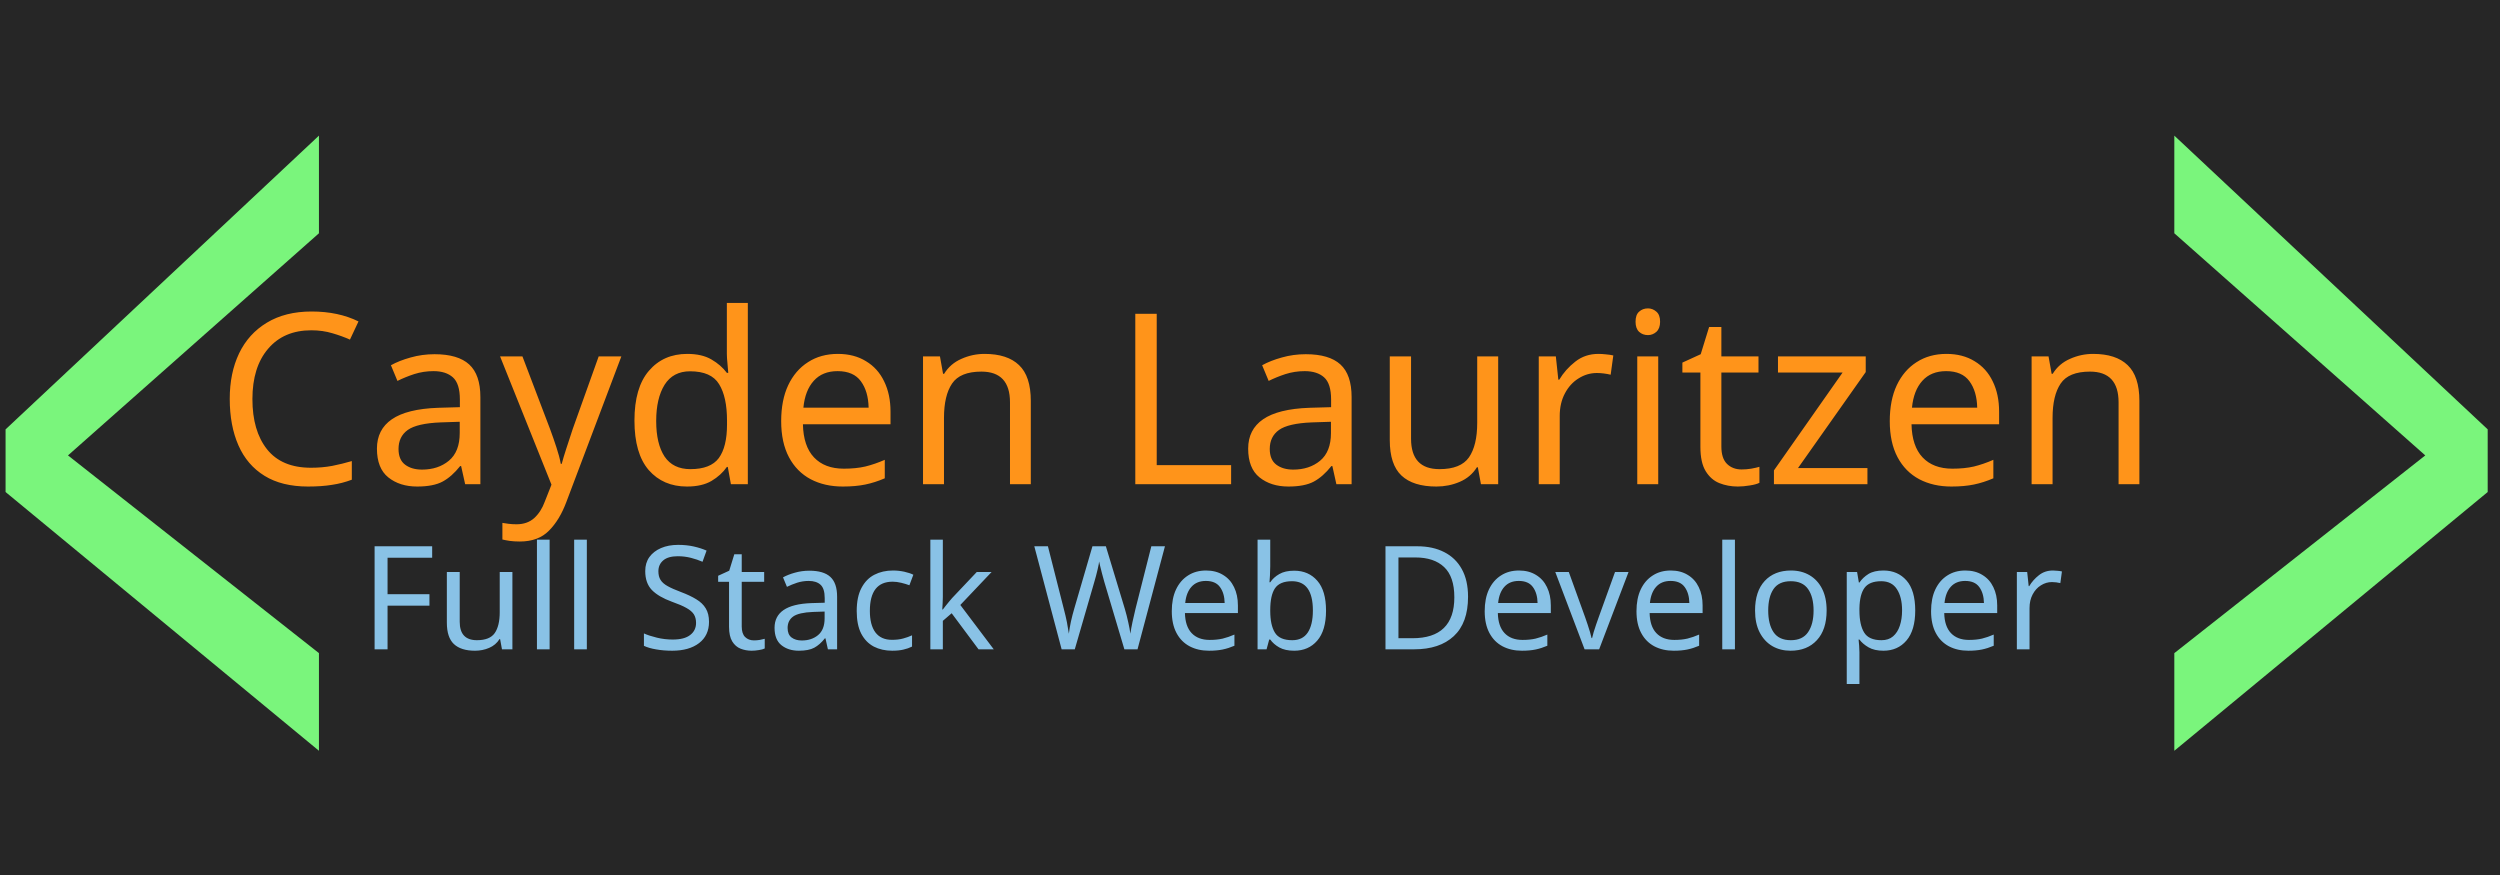
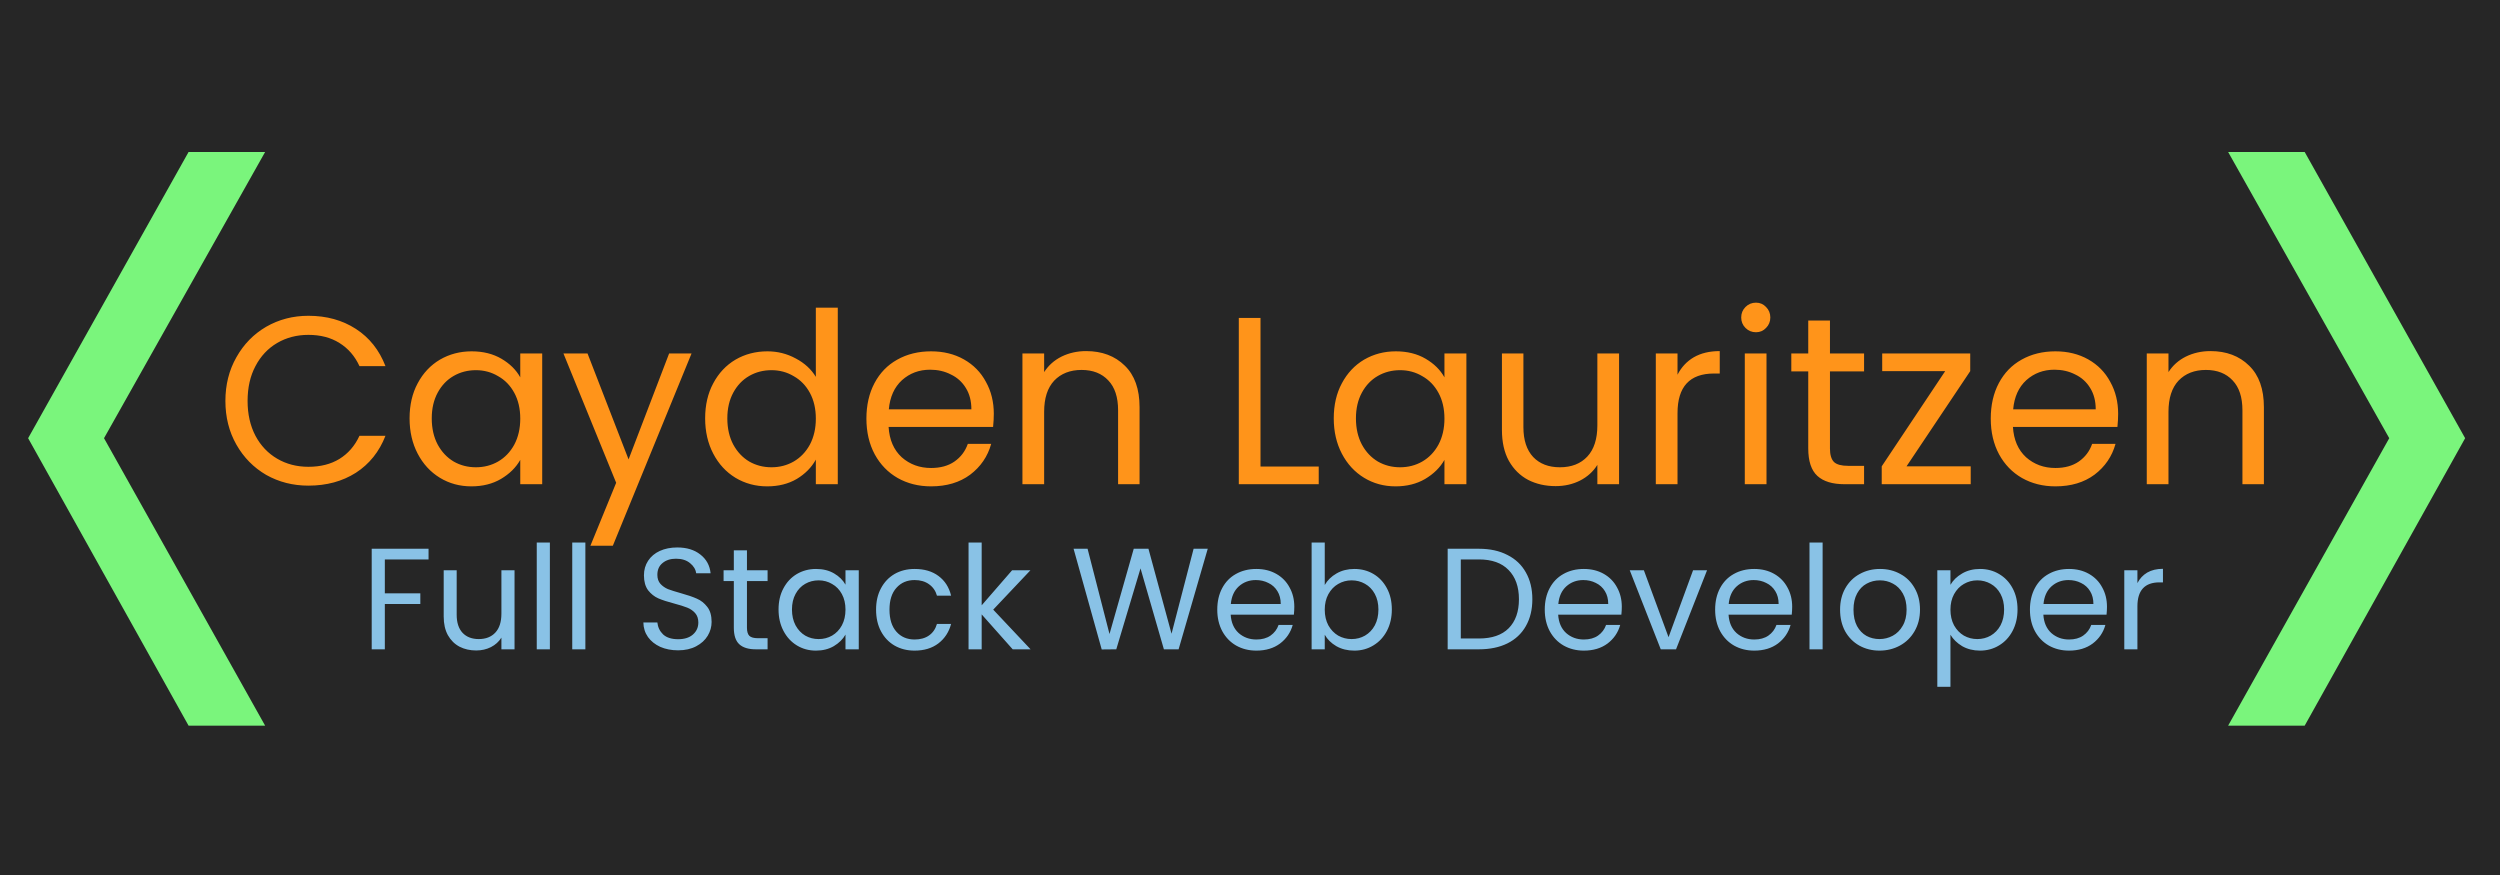
<svg xmlns="http://www.w3.org/2000/svg" width="100%" height="100%" viewBox="0 0 200 70" version="1.1" xml:space="preserve" style="fill-rule:evenodd;clip-rule:evenodd;stroke-linejoin:round;stroke-miterlimit:2;" id="svg4">
  <defs id="defs4" />
  <g id="Background" transform="matrix(1.01942,0,0,1.0534,-3.98058,-3.95146)">
    <rect x="-1" y="-1" width="206" height="75" style="fill:rgb(38,38,38);" id="rect1" />
  </g>
  <g transform="matrix(0.795202,0,0,0.795202,-3.4639,0.588549)" id="g1">
-     <text x="26px" y="47.973px" style="font-family:'Poppins-Regular', 'Poppins';font-size:24px;fill:rgb(255,148,26);" id="text1">Cayden Lauritzen</text>
+     <path d="m 27.032,39.597 q 0,-2.448 1.104,-4.392 1.104,-1.968 3,-3.072 1.92,-1.104 4.248,-1.104 2.736,0 4.776,1.32 2.04,1.32 2.976,3.744 H 40.52 q -0.696,-1.512 -2.016,-2.328 -1.296,-0.816 -3.12,-0.816 -1.752,0 -3.144,0.816 -1.392,0.816 -2.184,2.328 -0.792,1.488 -0.792,3.504 0,1.992 0.792,3.504 0.792,1.488 2.184,2.304 1.392,0.816 3.144,0.816 1.824,0 3.12,-0.792 1.32,-0.816 2.016,-2.328 h 2.616 q -0.936,2.4 -2.976,3.72 -2.04,1.296 -4.776,1.296 -2.328,0 -4.248,-1.08 -1.896,-1.104 -3,-3.048 -1.104,-1.944 -1.104,-4.392 z m 18.528,1.752 q 0,-2.016 0.816,-3.528 0.816,-1.536 2.232,-2.376 1.44,-0.84 3.192,-0.84 1.728,0 3,0.744 1.272,0.744 1.896,1.872 v -2.4 h 2.208 v 13.152 h -2.208 v -2.448 q -0.648,1.152 -1.944,1.92 -1.272,0.744 -2.976,0.744 -1.752,0 -3.168,-0.864 -1.416,-0.864 -2.232,-2.424 -0.816,-1.56 -0.816,-3.552 z m 11.136,0.024 q 0,-1.488 -0.6,-2.592 -0.6,-1.104 -1.632,-1.68 -1.008,-0.6 -2.232,-0.6 -1.224,0 -2.232,0.576 -1.008,0.576 -1.608,1.68 -0.6,1.104 -0.6,2.592 0,1.512 0.6,2.64 0.6,1.104 1.608,1.704 1.008,0.576 2.232,0.576 1.224,0 2.232,-0.576 1.032,-0.6 1.632,-1.704 0.6,-1.128 0.6,-2.616 z m 17.232,-6.552 -7.92,19.344 h -2.256 l 2.592,-6.336 -5.304,-13.008 h 2.424 l 4.128,10.656 4.08,-10.656 z m 1.368,6.528 q 0,-2.016 0.816,-3.528 0.816,-1.536 2.232,-2.376 1.44,-0.84 3.216,-0.84 1.536,0 2.856,0.72 1.32,0.696 2.016,1.848 v -6.96 h 2.208 v 17.76 h -2.208 v -2.472 q -0.648,1.176 -1.92,1.944 -1.272,0.744 -2.976,0.744 -1.752,0 -3.192,-0.864 -1.416,-0.864 -2.232,-2.424 -0.816,-1.56 -0.816,-3.552 z m 11.136,0.024 q 0,-1.488 -0.6,-2.592 -0.6,-1.104 -1.632,-1.68 -1.008,-0.6 -2.232,-0.6 -1.224,0 -2.232,0.576 -1.008,0.576 -1.608,1.68 -0.6,1.104 -0.6,2.592 0,1.512 0.6,2.64 0.6,1.104 1.608,1.704 1.008,0.576 2.232,0.576 1.224,0 2.232,-0.576 1.032,-0.6 1.632,-1.704 0.6,-1.128 0.6,-2.616 z m 17.904,-0.48 q 0,0.624 -0.072,1.32 H 93.752 q 0.12,1.944 1.32,3.048 1.224,1.08 2.952,1.08 1.416,0 2.352,-0.648 0.96,-0.672 1.344,-1.776 h 2.352 q -0.528,1.896 -2.112,3.096 -1.584,1.176 -3.936,1.176 -1.872,0 -3.36,-0.84 -1.464,-0.84 -2.304,-2.376 -0.84,-1.56 -0.84,-3.6 0,-2.04 0.816,-3.576 0.816,-1.536 2.28,-2.352 1.488,-0.84 3.408,-0.84 1.872,0 3.312,0.816 1.44,0.816 2.208,2.256 0.792,1.416 0.792,3.216 z m -2.256,-0.456 q 0,-1.248 -0.552,-2.136 -0.552,-0.912 -1.512,-1.368 -0.936,-0.48 -2.088,-0.48 -1.656,0 -2.832,1.056 -1.152,1.056 -1.32,2.928 z m 11.544,-5.856 q 2.4,0 3.888,1.464 1.488,1.44 1.488,4.176 v 7.752 h -2.16 v -7.44 q 0,-1.968 -0.984,-3 -0.984,-1.056 -2.688,-1.056 -1.728,0 -2.76,1.08 -1.008,1.08 -1.008,3.144 v 7.272 h -2.184 V 34.821 h 2.184 v 1.872 q 0.648,-1.008 1.752,-1.56 1.128,-0.552 2.472,-0.552 z m 17.544,11.616 h 5.856 v 1.776 h -8.04 V 31.245 h 2.184 z m 7.368,-4.848 q 0,-2.016 0.816,-3.528 0.816,-1.536 2.232,-2.376 1.44,-0.84 3.192,-0.84 1.728,0 3,0.744 1.272,0.744 1.896,1.872 v -2.4 h 2.208 v 13.152 h -2.208 v -2.448 q -0.648,1.152 -1.944,1.92 -1.272,0.744 -2.976,0.744 -1.752,0 -3.168,-0.864 -1.416,-0.864 -2.232,-2.424 -0.816,-1.56 -0.816,-3.552 z m 11.136,0.024 q 0,-1.488 -0.6,-2.592 -0.6,-1.104 -1.632,-1.68 -1.008,-0.6 -2.232,-0.6 -1.224,0 -2.232,0.576 -1.008,0.576 -1.608,1.68 -0.6,1.104 -0.6,2.592 0,1.512 0.6,2.64 0.6,1.104 1.608,1.704 1.008,0.576 2.232,0.576 1.224,0 2.232,-0.576 1.032,-0.6 1.632,-1.704 0.6,-1.128 0.6,-2.616 z m 17.568,-6.552 v 13.152 h -2.184 v -1.944 q -0.624,1.008 -1.752,1.584 -1.104,0.552 -2.448,0.552 -1.536,0 -2.76,-0.624 -1.224,-0.648 -1.944,-1.92 -0.696,-1.272 -0.696,-3.096 v -7.704 h 2.16 v 7.416 q 0,1.944 0.984,3 0.984,1.032 2.688,1.032 1.752,0 2.76,-1.08 1.008,-1.08 1.008,-3.144 v -7.224 z m 5.88,2.136 q 0.576,-1.128 1.632,-1.752 1.08,-0.624 2.616,-0.624 v 2.256 h -0.576 q -3.672,0 -3.672,3.984 v 7.152 h -2.184 V 34.821 h 2.184 z m 7.896,-4.272 q -0.624,0 -1.056,-0.432 -0.432,-0.432 -0.432,-1.056 0,-0.624 0.432,-1.056 0.432,-0.432 1.056,-0.432 0.6,0 1.008,0.432 0.432,0.432 0.432,1.056 0,0.624 -0.432,1.056 -0.408,0.432 -1.008,0.432 z m 1.056,2.136 v 13.152 h -2.184 V 34.821 Z m 6.384,1.8 v 7.752 q 0,0.96 0.408,1.368 0.408,0.384 1.416,0.384 h 1.608 v 1.848 h -1.968 q -1.824,0 -2.736,-0.84 -0.912,-0.84 -0.912,-2.76 v -7.752 h -1.704 v -1.8 h 1.704 v -3.312 h 2.184 v 3.312 h 3.432 v 1.8 z m 7.704,9.552 h 6.456 v 1.8 h -8.952 v -1.8 l 6.384,-9.576 h -6.336 v -1.776 h 8.856 v 1.776 z m 21.288,-5.28 q 0,0.624 -0.072,1.32 h -10.512 q 0.12,1.944 1.32,3.048 1.224,1.08 2.952,1.08 1.416,0 2.352,-0.648 0.96,-0.672 1.344,-1.776 h 2.352 q -0.528,1.896 -2.112,3.096 -1.584,1.176 -3.936,1.176 -1.872,0 -3.36,-0.84 -1.464,-0.84 -2.304,-2.376 -0.84,-1.56 -0.84,-3.6 0,-2.04 0.816,-3.576 0.816,-1.536 2.28,-2.352 1.488,-0.84 3.408,-0.84 1.872,0 3.312,0.816 1.44,0.816 2.208,2.256 0.792,1.416 0.792,3.216 z m -2.256,-0.456 q 0,-1.248 -0.552,-2.136 -0.552,-0.912 -1.512,-1.368 -0.936,-0.48 -2.088,-0.48 -1.656,0 -2.832,1.056 -1.152,1.056 -1.32,2.928 z m 11.544,-5.856 q 2.4,0 3.888,1.464 1.488,1.44 1.488,4.176 v 7.752 h -2.16 v -7.44 q 0,-1.968 -0.984,-3 -0.984,-1.056 -2.688,-1.056 -1.728,0 -2.76,1.08 -1.008,1.08 -1.008,3.144 v 7.272 h -2.184 V 34.821 h 2.184 v 1.872 q 0.648,-1.008 1.752,-1.56 1.128,-0.552 2.472,-0.552 z" id="text1" style="font-size:24px;font-family:Poppins-Regular, Poppins;fill:#ff941a" aria-label="Cayden Lauritzen" />
  </g>
  <g transform="matrix(2.21916,0,0,4.16603,-59.9221,-128.207)" id="g2">
-     <text x="26px" y="47.973px" style="font-family:'Poppins-Regular', 'Poppins';font-size:24px;fill:rgb(122,245,124);" id="text2">&lt;</text>
+     <path d="m 33.8,44.709 -5.784,-5.52 5.784,-5.496 h 2.76 l -5.808,5.496 5.808,5.52 z" id="text2" style="font-size:24px;font-family:Poppins-Regular, Poppins;fill:#7af57c" aria-label="&lt;" />
  </g>
  <g transform="matrix(-2.21916,0,0,4.16603,259.383,-128.207)" id="g3">
-     <text x="26px" y="47.973px" style="font-family:'Poppins-Regular', 'Poppins';font-size:24px;fill:rgb(122,245,124);" id="text3">&lt;</text>
+     <path d="m 33.8,44.709 -5.784,-5.52 5.784,-5.496 h 2.76 l -5.808,5.496 5.808,5.52 z" id="text3" style="font-size:24px;font-family:Poppins-Regular, Poppins;fill:#7af57c" aria-label="&lt;" />
  </g>
  <g transform="matrix(0.480897,0,0,0.480897,16.3446,28.875)" id="g4">
-     <text x="26px" y="47.973px" style="font-family:'Poppins-Regular', 'Poppins';font-size:24px;fill:rgb(137,194,230);" id="text4">Full Stack Web Developer</text>
+     <path d="m 37.304,31.245 v 1.776 h -7.272 v 5.64 h 5.904 v 1.776 h -5.904 v 7.536 H 27.848 V 31.245 Z m 14.304,3.576 v 13.152 h -2.184 v -1.944 q -0.624,1.008 -1.752,1.584 -1.104,0.552 -2.448,0.552 -1.536,0 -2.76,-0.624 -1.224,-0.648 -1.944,-1.92 -0.696,-1.272 -0.696,-3.096 v -7.704 h 2.16 v 7.416 q 0,1.944 0.984,3 0.984,1.032 2.688,1.032 1.752,0 2.76,-1.08 1.008,-1.08 1.008,-3.144 v -7.224 z m 5.88,-4.608 v 17.76 h -2.184 v -17.76 z m 5.904,0 v 17.76 h -2.184 v -17.76 z m 15.432,17.928 q -1.656,0 -2.976,-0.576 -1.296,-0.6 -2.04,-1.632 -0.744,-1.056 -0.768,-2.424 h 2.328 q 0.12,1.176 0.96,1.992 0.864,0.792 2.496,0.792 1.56,0 2.448,-0.768 0.912,-0.792 0.912,-2.016 0,-0.96 -0.528,-1.56 -0.528,-0.6 -1.32,-0.912 -0.792,-0.312 -2.136,-0.672 -1.656,-0.432 -2.664,-0.864 -0.984,-0.432 -1.704,-1.344 -0.696,-0.936 -0.696,-2.496 0,-1.368 0.696,-2.424 0.696,-1.056 1.944,-1.632 1.272,-0.576 2.904,-0.576 2.352,0 3.84,1.176 1.512,1.176 1.704,3.12 h -2.4 q -0.12,-0.96 -1.008,-1.68 -0.888,-0.744 -2.352,-0.744 -1.368,0 -2.232,0.72 -0.864,0.696 -0.864,1.968 0,0.912 0.504,1.488 0.528,0.576 1.272,0.888 0.768,0.288 2.136,0.672 1.656,0.456 2.664,0.912 1.008,0.432 1.728,1.368 0.72,0.912 0.72,2.496 0,1.224 -0.648,2.304 -0.648,1.08 -1.92,1.752 -1.272,0.672 -3,0.672 z m 11.448,-11.52 v 7.752 q 0,0.96 0.408,1.368 0.408,0.384 1.416,0.384 h 1.608 v 1.848 h -1.968 q -1.824,0 -2.736,-0.84 -0.912,-0.84 -0.912,-2.76 v -7.752 h -1.704 v -1.8 h 1.704 v -3.312 h 2.184 v 3.312 h 3.432 v 1.8 z m 5.256,4.728 q 0,-2.016 0.816,-3.528 0.816,-1.536 2.232,-2.376 1.44,-0.84 3.192,-0.84 1.728,0 3,0.744 1.272,0.744 1.896,1.872 v -2.4 h 2.208 v 13.152 h -2.208 v -2.448 q -0.648,1.152 -1.944,1.92 -1.272,0.744 -2.976,0.744 -1.752,0 -3.168,-0.864 -1.416,-0.864 -2.232,-2.424 -0.816,-1.56 -0.816,-3.552 z M 106.664,41.373 q 0,-1.488 -0.6,-2.592 -0.6,-1.104 -1.632,-1.68 -1.008,-0.6 -2.232,-0.6 -1.224,0 -2.232,0.576 -1.008,0.576 -1.608,1.68 -0.6,1.104 -0.6,2.592 0,1.512 0.6,2.64 0.6,1.104 1.608,1.704 1.008,0.576 2.232,0.576 1.224,0 2.232,-0.576 1.032,-0.6 1.632,-1.704 0.6,-1.128 0.6,-2.616 z m 5.088,0 q 0,-2.04 0.816,-3.552 0.816,-1.536 2.256,-2.376 1.464,-0.84 3.336,-0.84 2.424,0 3.984,1.176 1.584,1.176 2.088,3.264 h -2.352 q -0.336,-1.2 -1.32,-1.896 -0.96,-0.696 -2.4,-0.696 -1.872,0 -3.024,1.296 -1.152,1.272 -1.152,3.624 0,2.376 1.152,3.672 1.152,1.296 3.024,1.296 1.44,0 2.4,-0.672 0.96,-0.672 1.32,-1.92 h 2.352 q -0.528,2.016 -2.112,3.24 -1.584,1.2 -3.96,1.2 -1.872,0 -3.336,-0.84 -1.44,-0.84 -2.256,-2.376 -0.816,-1.536 -0.816,-3.6 z m 22.728,6.6 -5.16,-5.808 v 5.808 h -2.184 v -17.76 h 2.184 v 10.44 l 5.064,-5.832 h 3.048 l -6.192,6.552 6.216,6.6 z m 32.448,-16.728 -4.848,16.728 h -2.448 l -3.888,-13.464 -4.032,13.464 -2.424,0.024 -4.68,-16.752 h 2.328 l 3.648,14.184 4.032,-14.184 h 2.448 l 3.84,14.136 3.672,-14.136 z m 14.4,9.648 q 0,0.624 -0.072,1.32 h -10.512 q 0.12,1.944 1.32,3.048 1.224,1.08 2.952,1.08 1.416,0 2.352,-0.648 0.96,-0.672 1.344,-1.776 h 2.352 q -0.528,1.896 -2.112,3.096 -1.584,1.176 -3.936,1.176 -1.872,0 -3.36,-0.84 -1.464,-0.84 -2.304,-2.376 -0.84,-1.56 -0.84,-3.6 0,-2.04 0.816,-3.576 0.816,-1.536 2.28,-2.352 1.488,-0.84 3.408,-0.84 1.872,0 3.312,0.816 1.44,0.816 2.208,2.256 0.792,1.416 0.792,3.216 z m -2.256,-0.456 q 0,-1.248 -0.552,-2.136 -0.552,-0.912 -1.512,-1.368 -0.936,-0.48 -2.088,-0.48 -1.656,0 -2.832,1.056 -1.152,1.056 -1.32,2.928 z m 7.32,-3.168 q 0.672,-1.176 1.968,-1.92 1.296,-0.744 2.952,-0.744 1.776,0 3.192,0.84 1.416,0.84 2.232,2.376 0.816,1.512 0.816,3.528 0,1.992 -0.816,3.552 -0.816,1.56 -2.256,2.424 -1.416,0.864 -3.168,0.864 -1.704,0 -3,-0.744 -1.272,-0.744 -1.92,-1.896 v 2.424 h -2.184 v -17.76 h 2.184 z m 8.928,4.08 q 0,-1.488 -0.6,-2.592 -0.6,-1.104 -1.632,-1.68 -1.008,-0.576 -2.232,-0.576 -1.2,0 -2.232,0.6 -1.008,0.576 -1.632,1.704 -0.6,1.104 -0.6,2.568 0,1.488 0.6,2.616 0.624,1.104 1.632,1.704 1.032,0.576 2.232,0.576 1.224,0 2.232,-0.576 1.032,-0.6 1.632,-1.704 0.6,-1.128 0.6,-2.64 z m 16.728,-10.104 q 2.736,0 4.728,1.032 2.016,1.008 3.072,2.904 1.08,1.896 1.08,4.464 0,2.568 -1.08,4.464 -1.056,1.872 -3.072,2.88 -1.992,0.984 -4.728,0.984 h -5.208 V 31.245 Z m 0,14.928 q 3.24,0 4.944,-1.704 1.704,-1.728 1.704,-4.824 0,-3.12 -1.728,-4.872 -1.704,-1.752 -4.92,-1.752 h -3.024 v 13.152 z m 23.76,-5.28 q 0,0.624 -0.072,1.32 h -10.512 q 0.12,1.944 1.32,3.048 1.224,1.08 2.952,1.08 1.416,0 2.352,-0.648 0.96,-0.672 1.344,-1.776 h 2.352 q -0.528,1.896 -2.112,3.096 -1.584,1.176 -3.936,1.176 -1.872,0 -3.36,-0.84 -1.464,-0.84 -2.304,-2.376 -0.84,-1.56 -0.84,-3.6 0,-2.04 0.816,-3.576 0.816,-1.536 2.28,-2.352 1.488,-0.84 3.408,-0.84 1.872,0 3.312,0.816 1.44,0.816 2.208,2.256 0.792,1.416 0.792,3.216 z m -2.256,-0.456 q 0,-1.248 -0.552,-2.136 -0.552,-0.912 -1.512,-1.368 -0.936,-0.48 -2.088,-0.48 -1.656,0 -2.832,1.056 -1.152,1.056 -1.32,2.928 z m 10.032,5.52 4.08,-11.136 h 2.328 l -5.16,13.152 h -2.544 l -5.16,-13.152 h 2.352 z m 20.568,-5.064 q 0,0.624 -0.072,1.32 h -10.512 q 0.12,1.944 1.32,3.048 1.224,1.08 2.952,1.08 1.416,0 2.352,-0.648 0.96,-0.672 1.344,-1.776 h 2.352 q -0.528,1.896 -2.112,3.096 -1.584,1.176 -3.936,1.176 -1.872,0 -3.36,-0.84 -1.464,-0.84 -2.304,-2.376 -0.84,-1.56 -0.84,-3.6 0,-2.04 0.816,-3.576 0.816,-1.536 2.28,-2.352 1.488,-0.84 3.408,-0.84 1.872,0 3.312,0.816 1.44,0.816 2.208,2.256 0.792,1.416 0.792,3.216 z m -2.256,-0.456 q 0,-1.248 -0.552,-2.136 -0.552,-0.912 -1.512,-1.368 -0.936,-0.48 -2.088,-0.48 -1.656,0 -2.832,1.056 -1.152,1.056 -1.32,2.928 z m 7.32,-10.224 v 17.76 h -2.184 v -17.76 z m 9.456,17.976 q -1.848,0 -3.36,-0.84 -1.488,-0.84 -2.352,-2.376 -0.84,-1.56 -0.84,-3.6 0,-2.016 0.864,-3.552 0.888,-1.56 2.4,-2.376 1.512,-0.84 3.384,-0.84 1.872,0 3.384,0.84 1.512,0.816 2.376,2.352 0.888,1.536 0.888,3.576 0,2.04 -0.912,3.6 -0.888,1.536 -2.424,2.376 -1.536,0.84 -3.408,0.84 z m 0,-1.92 q 1.176,0 2.208,-0.552 1.032,-0.552 1.656,-1.656 0.648,-1.104 0.648,-2.688 0,-1.584 -0.624,-2.688 -0.624,-1.104 -1.632,-1.632 -1.008,-0.552 -2.184,-0.552 -1.2,0 -2.208,0.552 -0.984,0.528 -1.584,1.632 -0.6,1.104 -0.6,2.688 0,1.608 0.576,2.712 0.6,1.104 1.584,1.656 0.984,0.528 2.16,0.528 z m 11.808,-9.024 q 0.648,-1.128 1.92,-1.872 1.296,-0.768 3,-0.768 1.752,0 3.168,0.84 1.44,0.84 2.256,2.376 0.816,1.512 0.816,3.528 0,1.992 -0.816,3.552 -0.816,1.56 -2.256,2.424 -1.416,0.864 -3.168,0.864 -1.68,0 -2.976,-0.744 -1.272,-0.768 -1.944,-1.896 v 8.664 h -2.184 V 34.821 h 2.184 z m 8.928,4.104 q 0,-1.488 -0.6,-2.592 -0.6,-1.104 -1.632,-1.68 -1.008,-0.576 -2.232,-0.576 -1.2,0 -2.232,0.6 -1.008,0.576 -1.632,1.704 -0.6,1.104 -0.6,2.568 0,1.488 0.6,2.616 0.624,1.104 1.632,1.704 1.032,0.576 2.232,0.576 1.224,0 2.232,-0.576 1.032,-0.6 1.632,-1.704 0.6,-1.128 0.6,-2.64 z m 17.112,-0.456 q 0,0.624 -0.072,1.32 h -10.512 q 0.12,1.944 1.32,3.048 1.224,1.08 2.952,1.08 1.416,0 2.352,-0.648 0.96,-0.672 1.344,-1.776 h 2.352 q -0.528,1.896 -2.112,3.096 -1.584,1.176 -3.936,1.176 -1.872,0 -3.36,-0.84 -1.464,-0.84 -2.304,-2.376 -0.84,-1.56 -0.84,-3.6 0,-2.04 0.816,-3.576 0.816,-1.536 2.28,-2.352 1.488,-0.84 3.408,-0.84 1.872,0 3.312,0.816 1.44,0.816 2.208,2.256 0.792,1.416 0.792,3.216 z m -2.256,-0.456 q 0,-1.248 -0.552,-2.136 -0.552,-0.912 -1.512,-1.368 -0.936,-0.48 -2.088,-0.48 -1.656,0 -2.832,1.056 -1.152,1.056 -1.32,2.928 z m 7.32,-3.48 q 0.576,-1.128 1.632,-1.752 1.08,-0.624 2.616,-0.624 v 2.256 h -0.576 q -3.672,0 -3.672,3.984 v 7.152 h -2.184 V 34.821 h 2.184 z" id="text4" style="font-size:24px;font-family:Poppins-Regular, Poppins;fill:#89c2e6" aria-label="Full Stack Web Developer" />
  </g>
</svg>
